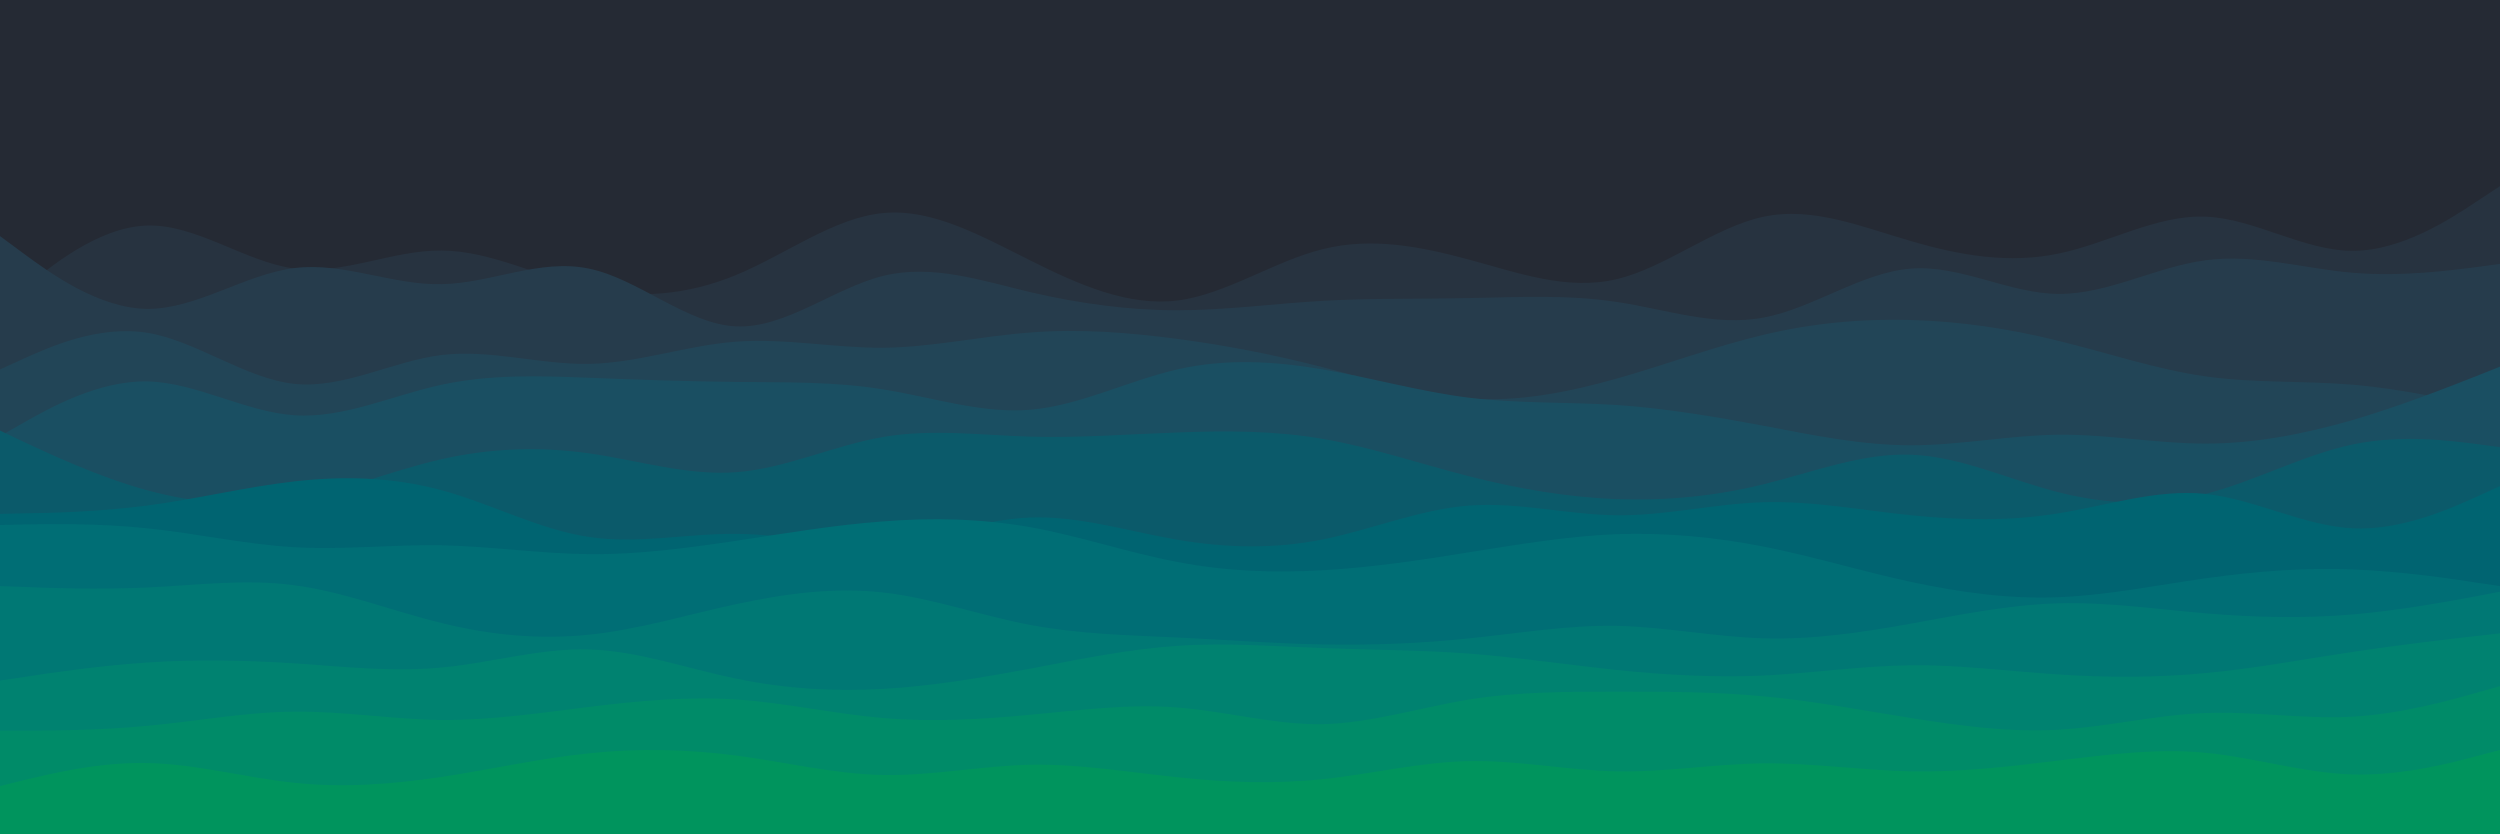
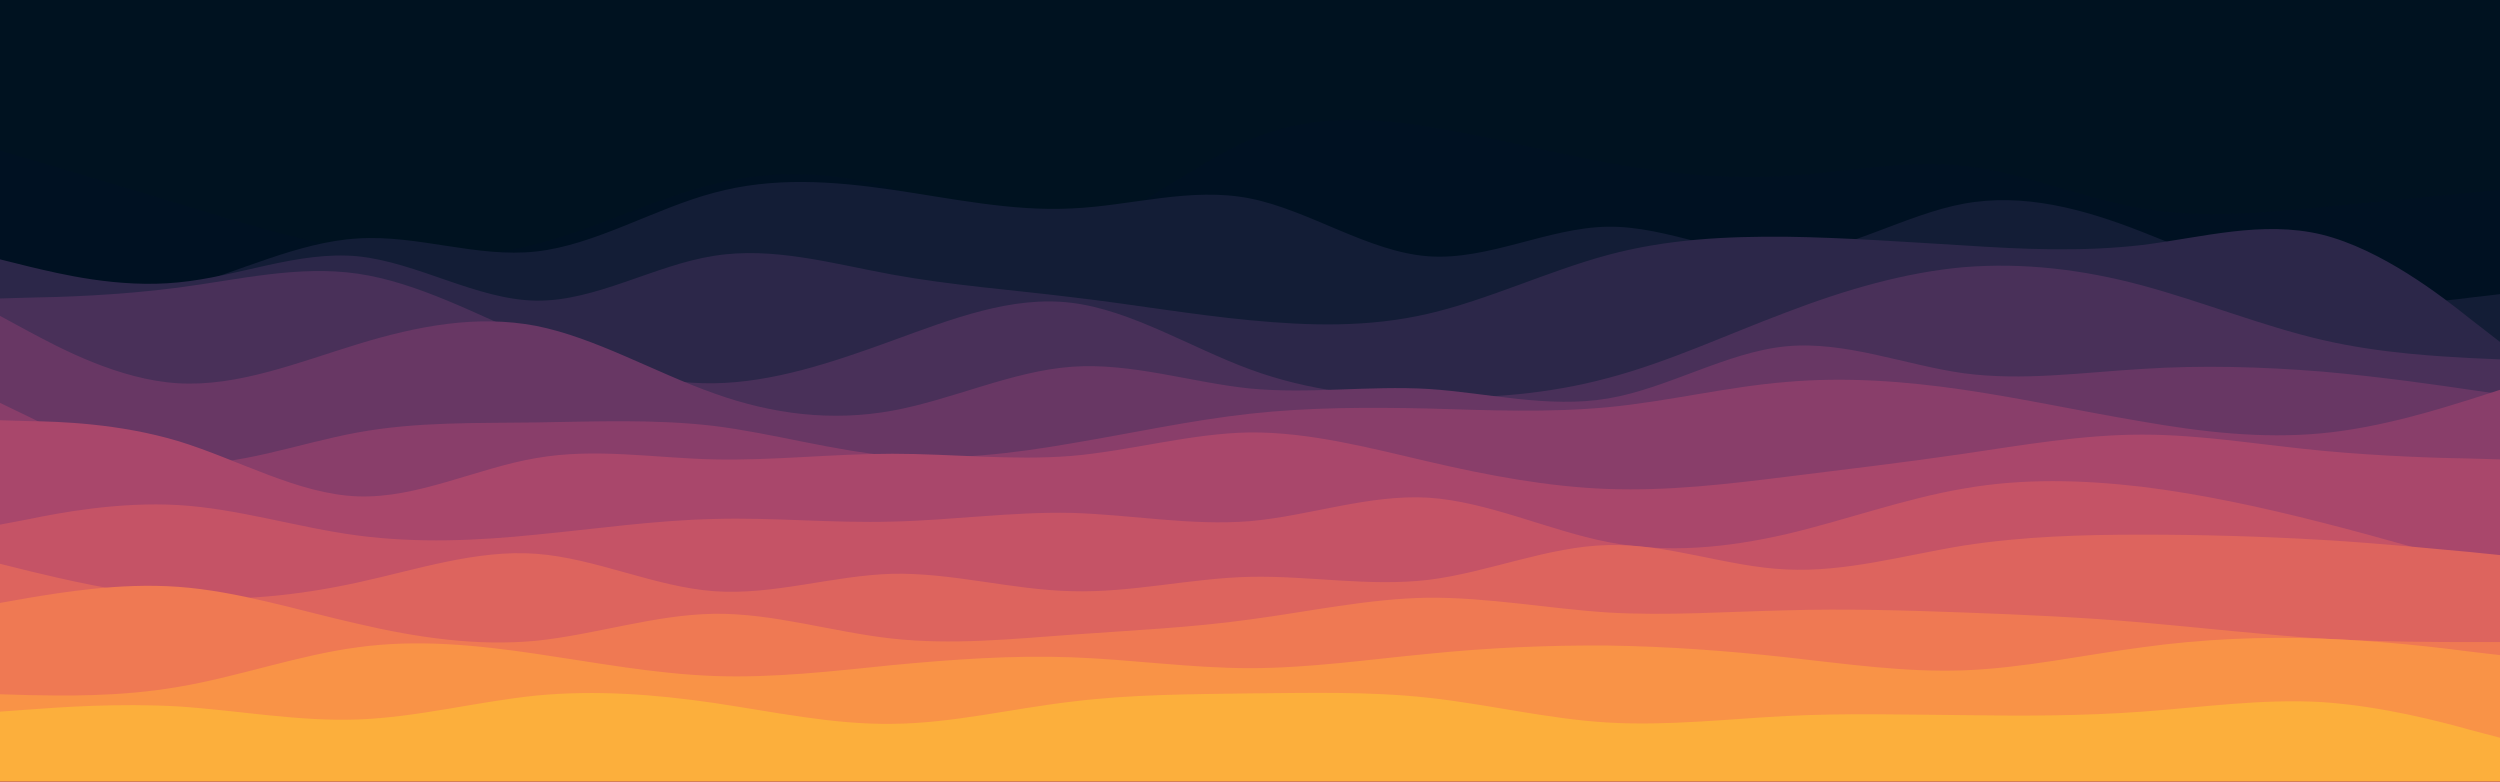
- <svg xmlns="http://www.w3.org/2000/svg" id="visual" viewBox="0 0 900 300" width="900" height="300" version="1.1">
-   <rect x="0" y="0" width="900" height="300" fill="#252A34" />
-   <path d="M0 96L8.8 96.8C17.7 97.7 35.3 99.3 53 98.7C70.7 98 88.3 95 106 94.3C123.7 93.7 141.3 95.3 159 88.2C176.7 81 194.3 65 212 58.5C229.7 52 247.3 55 265 55.8C282.7 56.7 300.3 55.3 318 56.2C335.7 57 353.3 60 371 61.8C388.7 63.7 406.3 64.3 423.8 61.2C441.3 58 458.7 51 476.2 56C493.7 61 511.3 78 529 86.8C546.7 95.7 564.3 96.3 582 88.5C599.7 80.7 617.3 64.3 635 55.5C652.7 46.7 670.3 45.3 688 48.8C705.7 52.3 723.3 60.7 741 65.5C758.7 70.3 776.3 71.7 794 75.3C811.7 79 829.3 85 847 88.3C864.7 91.7 882.3 92.3 891.2 92.7L900 93L900 301L891.2 301C882.3 301 864.7 301 847 301C829.3 301 811.7 301 794 301C776.3 301 758.7 301 741 301C723.3 301 705.7 301 688 301C670.3 301 652.7 301 635 301C617.3 301 599.7 301 582 301C564.3 301 546.7 301 529 301C511.3 301 493.7 301 476.2 301C458.7 301 441.3 301 423.8 301C406.3 301 388.7 301 371 301C353.3 301 335.7 301 318 301C300.3 301 282.7 301 265 301C247.3 301 229.7 301 212 301C194.3 301 176.7 301 159 301C141.3 301 123.7 301 106 301C88.3 301 70.7 301 53 301C35.3 301 17.7 301 8.8 301L0 301Z" fill="#252a34" />
-   <path d="M0 111L8.8 103.7C17.7 96.3 35.3 81.7 53 81.2C70.7 80.7 88.3 94.3 106 96.7C123.7 99 141.3 90 159 90.2C176.7 90.3 194.3 99.7 212 103.7C229.7 107.7 247.3 106.3 265 99C282.7 91.7 300.3 78.3 318 76.7C335.7 75 353.3 85 371 93.8C388.7 102.7 406.3 110.3 423.8 108.2C441.3 106 458.7 94 476.2 89.7C493.7 85.3 511.3 88.7 529 93.5C546.7 98.3 564.3 104.7 582 100.5C599.7 96.3 617.3 81.7 635 78C652.7 74.3 670.3 81.7 688 86.8C705.7 92 723.3 95 741 91.3C758.7 87.7 776.3 77.3 794 78C811.7 78.7 829.3 90.3 847 90.3C864.7 90.3 882.3 78.7 891.2 72.8L900 67L900 301L891.2 301C882.3 301 864.7 301 847 301C829.3 301 811.7 301 794 301C776.3 301 758.7 301 741 301C723.3 301 705.7 301 688 301C670.3 301 652.7 301 635 301C617.3 301 599.7 301 582 301C564.3 301 546.7 301 529 301C511.3 301 493.7 301 476.2 301C458.7 301 441.3 301 423.8 301C406.3 301 388.7 301 371 301C353.3 301 335.7 301 318 301C300.3 301 282.7 301 265 301C247.3 301 229.7 301 212 301C194.3 301 176.7 301 159 301C141.3 301 123.7 301 106 301C88.3 301 70.7 301 53 301C35.3 301 17.7 301 8.8 301L0 301Z" fill="#273340" />
-   <path d="M0 85L8.8 91.5C17.7 98 35.3 111 53 111.2C70.7 111.3 88.3 98.7 106 96.5C123.7 94.3 141.3 102.7 159 102.3C176.7 102 194.3 93 212 96.7C229.7 100.3 247.3 116.7 265 117.5C282.7 118.3 300.3 103.7 318 99.3C335.7 95 353.3 101 371 105.2C388.7 109.3 406.3 111.7 423.8 111.7C441.3 111.7 458.7 109.3 476.2 108.3C493.7 107.3 511.3 107.7 529 107.3C546.7 107 564.3 106 582 108.7C599.7 111.3 617.3 117.7 635 114.3C652.7 111 670.3 98 688 96.7C705.7 95.3 723.3 105.7 741 105.8C758.7 106 776.3 96 794 93.7C811.7 91.3 829.3 96.7 847 98.2C864.7 99.7 882.3 97.3 891.2 96.2L900 95L900 301L891.2 301C882.3 301 864.7 301 847 301C829.3 301 811.7 301 794 301C776.3 301 758.7 301 741 301C723.3 301 705.7 301 688 301C670.3 301 652.7 301 635 301C617.3 301 599.7 301 582 301C564.3 301 546.7 301 529 301C511.3 301 493.7 301 476.2 301C458.7 301 441.3 301 423.8 301C406.3 301 388.7 301 371 301C353.3 301 335.7 301 318 301C300.3 301 282.7 301 265 301C247.3 301 229.7 301 212 301C194.3 301 176.7 301 159 301C141.3 301 123.7 301 106 301C88.3 301 70.7 301 53 301C35.3 301 17.7 301 8.8 301L0 301Z" fill="#263c4c" />
-   <path d="M0 133L8.8 129C17.7 125 35.3 117 53 119.8C70.7 122.7 88.3 136.3 106 138.2C123.7 140 141.3 130 159 127.8C176.7 125.7 194.3 131.3 212 131C229.7 130.7 247.3 124.3 265 123C282.7 121.7 300.3 125.3 318 125.2C335.7 125 353.3 121 371 119.7C388.7 118.3 406.3 119.7 423.8 122C441.3 124.3 458.7 127.7 476.2 132.2C493.7 136.7 511.3 142.3 529 143.5C546.7 144.7 564.3 141.3 582 136.3C599.7 131.3 617.3 124.7 635 120.5C652.7 116.3 670.3 114.7 688 115.2C705.7 115.7 723.3 118.3 741 122.7C758.7 127 776.3 133 794 135.5C811.7 138 829.3 137 847 138.5C864.7 140 882.3 144 891.2 146L900 148L900 301L891.2 301C882.3 301 864.7 301 847 301C829.3 301 811.7 301 794 301C776.3 301 758.7 301 741 301C723.3 301 705.7 301 688 301C670.3 301 652.7 301 635 301C617.3 301 599.7 301 582 301C564.3 301 546.7 301 529 301C511.3 301 493.7 301 476.2 301C458.7 301 441.3 301 423.8 301C406.3 301 388.7 301 371 301C353.3 301 335.7 301 318 301C300.3 301 282.7 301 265 301C247.3 301 229.7 301 212 301C194.3 301 176.7 301 159 301C141.3 301 123.7 301 106 301C88.3 301 70.7 301 53 301C35.3 301 17.7 301 8.8 301L0 301Z" fill="#224557" />
-   <path d="M0 157L8.8 152C17.7 147 35.3 137 53 137.3C70.7 137.7 88.3 148.3 106 149.5C123.7 150.7 141.3 142.3 159 138.5C176.7 134.7 194.3 135.3 212 136C229.7 136.7 247.3 137.3 265 137.5C282.7 137.7 300.3 137.3 318 140.2C335.7 143 353.3 149 371 147.5C388.7 146 406.3 137 423.8 133C441.3 129 458.7 130 476.2 133C493.7 136 511.3 141 529 143.2C546.7 145.3 564.3 144.7 582 145.8C599.7 147 617.3 150 635 153.3C652.7 156.7 670.3 160.3 688 160.3C705.7 160.3 723.3 156.7 741 156.5C758.7 156.3 776.3 159.7 794 159.7C811.7 159.7 829.3 156.3 847 151.2C864.7 146 882.3 139 891.2 135.5L900 132L900 301L891.2 301C882.3 301 864.7 301 847 301C829.3 301 811.7 301 794 301C776.3 301 758.7 301 741 301C723.3 301 705.7 301 688 301C670.3 301 652.7 301 635 301C617.3 301 599.7 301 582 301C564.3 301 546.7 301 529 301C511.3 301 493.7 301 476.2 301C458.7 301 441.3 301 423.8 301C406.3 301 388.7 301 371 301C353.3 301 335.7 301 318 301C300.3 301 282.7 301 265 301C247.3 301 229.7 301 212 301C194.3 301 176.7 301 159 301C141.3 301 123.7 301 106 301C88.3 301 70.7 301 53 301C35.3 301 17.7 301 8.8 301L0 301Z" fill="#1a4f62" />
-   <path d="M0 155L8.8 159.2C17.7 163.3 35.3 171.7 53 176.5C70.7 181.3 88.3 182.7 106 179.7C123.7 176.7 141.3 169.3 159 165.3C176.7 161.3 194.3 160.7 212 163.2C229.7 165.7 247.3 171.3 265 170C282.7 168.7 300.3 160.3 318 157.3C335.7 154.3 353.3 156.7 371 157.2C388.7 157.7 406.3 156.3 423.8 155.7C441.3 155 458.7 155 476.2 158C493.7 161 511.3 167 529 171.5C546.7 176 564.3 179 582 179.7C599.7 180.3 617.3 178.7 635 174.3C652.7 170 670.3 163 688 163.7C705.7 164.3 723.3 172.7 741 177.2C758.7 181.7 776.3 182.3 794 177.8C811.7 173.3 829.3 163.7 847 160C864.7 156.3 882.3 158.7 891.2 159.8L900 161L900 301L891.2 301C882.3 301 864.7 301 847 301C829.3 301 811.7 301 794 301C776.3 301 758.7 301 741 301C723.3 301 705.7 301 688 301C670.3 301 652.7 301 635 301C617.3 301 599.7 301 582 301C564.3 301 546.7 301 529 301C511.3 301 493.7 301 476.2 301C458.7 301 441.3 301 423.8 301C406.3 301 388.7 301 371 301C353.3 301 335.7 301 318 301C300.3 301 282.7 301 265 301C247.3 301 229.7 301 212 301C194.3 301 176.7 301 159 301C141.3 301 123.7 301 106 301C88.3 301 70.7 301 53 301C35.3 301 17.7 301 8.8 301L0 301Z" fill="#0b5a6a" />
-   <path d="M0 185L8.8 184.8C17.7 184.7 35.3 184.3 53 182C70.7 179.7 88.3 175.3 106 173.3C123.7 171.3 141.3 171.7 159 176.5C176.7 181.3 194.3 190.7 212 193.3C229.7 196 247.3 192 265 192.2C282.7 192.3 300.3 196.7 318 195.3C335.7 194 353.3 187 371 186.3C388.7 185.7 406.3 191.3 423.8 194.3C441.3 197.3 458.7 197.7 476.2 194.2C493.7 190.7 511.3 183.3 529 182C546.7 180.7 564.3 185.3 582 185.5C599.7 185.7 617.3 181.3 635 180.8C652.7 180.3 670.3 183.7 688 185.5C705.7 187.3 723.3 187.7 741 184.8C758.7 182 776.3 176 794 177.8C811.7 179.7 829.3 189.3 847 190.2C864.7 191 882.3 183 891.2 179L900 175L900 301L891.2 301C882.3 301 864.7 301 847 301C829.3 301 811.7 301 794 301C776.3 301 758.7 301 741 301C723.3 301 705.7 301 688 301C670.3 301 652.7 301 635 301C617.3 301 599.7 301 582 301C564.3 301 546.7 301 529 301C511.3 301 493.7 301 476.2 301C458.7 301 441.3 301 423.8 301C406.3 301 388.7 301 371 301C353.3 301 335.7 301 318 301C300.3 301 282.7 301 265 301C247.3 301 229.7 301 212 301C194.3 301 176.7 301 159 301C141.3 301 123.7 301 106 301C88.3 301 70.7 301 53 301C35.3 301 17.7 301 8.8 301L0 301Z" fill="#006471" />
-   <path d="M0 189L8.8 188.8C17.7 188.7 35.3 188.3 53 190.2C70.7 192 88.3 196 106 197C123.7 198 141.3 196 159 196.3C176.7 196.7 194.3 199.3 212 199.5C229.7 199.7 247.3 197.3 265 194.7C282.7 192 300.3 189 318 187.7C335.7 186.3 353.3 186.7 371 189.8C388.7 193 406.3 199 423.8 202.3C441.3 205.7 458.7 206.3 476.2 205.3C493.7 204.3 511.3 201.7 529 198.8C546.7 196 564.3 193 582 192.3C599.7 191.7 617.3 193.3 635 196.8C652.7 200.3 670.3 205.7 688 209.5C705.7 213.3 723.3 215.7 741 215C758.7 214.3 776.3 210.7 794 208.2C811.7 205.7 829.3 204.3 847 205C864.7 205.7 882.3 208.3 891.2 209.7L900 211L900 301L891.2 301C882.3 301 864.7 301 847 301C829.3 301 811.7 301 794 301C776.3 301 758.7 301 741 301C723.3 301 705.7 301 688 301C670.3 301 652.7 301 635 301C617.3 301 599.7 301 582 301C564.3 301 546.7 301 529 301C511.3 301 493.7 301 476.2 301C458.7 301 441.3 301 423.8 301C406.3 301 388.7 301 371 301C353.3 301 335.7 301 318 301C300.3 301 282.7 301 265 301C247.3 301 229.7 301 212 301C194.3 301 176.7 301 159 301C141.3 301 123.7 301 106 301C88.3 301 70.7 301 53 301C35.3 301 17.7 301 8.8 301L0 301Z" fill="#006e75" />
-   <path d="M0 211L8.8 211.3C17.7 211.7 35.3 212.3 53 211.5C70.7 210.7 88.3 208.3 106 210.7C123.7 213 141.3 220 159 224.3C176.7 228.7 194.3 230.3 212 228.5C229.7 226.7 247.3 221.3 265 217.5C282.7 213.7 300.3 211.3 318 213.3C335.7 215.3 353.3 221.7 371 225C388.7 228.3 406.3 228.7 423.8 229.5C441.3 230.3 458.7 231.7 476.2 232C493.7 232.3 511.3 231.7 529 229.8C546.7 228 564.3 225 582 225.3C599.7 225.7 617.3 229.3 635 229.8C652.7 230.3 670.3 227.7 688 224.5C705.7 221.3 723.3 217.7 741 217.2C758.7 216.7 776.3 219.3 794 220.8C811.7 222.3 829.3 222.7 847 221.2C864.7 219.7 882.3 216.3 891.2 214.7L900 213L900 301L891.2 301C882.3 301 864.7 301 847 301C829.3 301 811.7 301 794 301C776.3 301 758.7 301 741 301C723.3 301 705.7 301 688 301C670.3 301 652.7 301 635 301C617.3 301 599.7 301 582 301C564.3 301 546.7 301 529 301C511.3 301 493.7 301 476.2 301C458.7 301 441.3 301 423.8 301C406.3 301 388.7 301 371 301C353.3 301 335.7 301 318 301C300.3 301 282.7 301 265 301C247.3 301 229.7 301 212 301C194.3 301 176.7 301 159 301C141.3 301 123.7 301 106 301C88.3 301 70.7 301 53 301C35.3 301 17.7 301 8.8 301L0 301Z" fill="#007874" />
-   <path d="M0 245L8.8 243.7C17.7 242.3 35.3 239.7 53 238.5C70.7 237.3 88.3 237.7 106 238.8C123.7 240 141.3 242 159 240.3C176.7 238.7 194.3 233.3 212 233.8C229.7 234.3 247.3 240.7 265 244.3C282.7 248 300.3 249 318 248C335.7 247 353.3 244 371 240.7C388.7 237.3 406.3 233.7 423.8 232.5C441.3 231.3 458.7 232.7 476.2 233.3C493.7 234 511.3 234 529 235.3C546.7 236.7 564.3 239.3 582 241.2C599.7 243 617.3 244 635 243.2C652.7 242.3 670.3 239.7 688 239.5C705.7 239.3 723.3 241.7 741 242.8C758.7 244 776.3 244 794 242.3C811.7 240.7 829.3 237.3 847 234.7C864.7 232 882.3 230 891.2 229L900 228L900 301L891.2 301C882.3 301 864.7 301 847 301C829.3 301 811.7 301 794 301C776.3 301 758.7 301 741 301C723.3 301 705.7 301 688 301C670.3 301 652.7 301 635 301C617.3 301 599.7 301 582 301C564.3 301 546.7 301 529 301C511.3 301 493.7 301 476.2 301C458.7 301 441.3 301 423.8 301C406.3 301 388.7 301 371 301C353.3 301 335.7 301 318 301C300.3 301 282.7 301 265 301C247.3 301 229.7 301 212 301C194.3 301 176.7 301 159 301C141.3 301 123.7 301 106 301C88.3 301 70.7 301 53 301C35.3 301 17.7 301 8.8 301L0 301Z" fill="#008270" />
-   <path d="M0 263L8.8 263C17.7 263 35.3 263 53 261.3C70.7 259.7 88.3 256.3 106 256.2C123.7 256 141.3 259 159 259.2C176.7 259.3 194.3 256.7 212 254.5C229.7 252.3 247.3 250.7 265 251.8C282.7 253 300.3 257 318 258.5C335.7 260 353.3 259 371 257.3C388.7 255.7 406.3 253.3 423.8 254.7C441.3 256 458.7 261 476.2 260.7C493.7 260.3 511.3 254.7 529 251.8C546.7 249 564.3 249 582 249C599.7 249 617.3 249 635 250.7C652.7 252.3 670.3 255.7 688 258.5C705.7 261.3 723.3 263.7 741 262.7C758.7 261.7 776.3 257.3 794 256.7C811.7 256 829.3 259 847 258C864.7 257 882.3 252 891.2 249.5L900 247L900 301L891.2 301C882.3 301 864.7 301 847 301C829.3 301 811.7 301 794 301C776.3 301 758.7 301 741 301C723.3 301 705.7 301 688 301C670.3 301 652.7 301 635 301C617.3 301 599.7 301 582 301C564.3 301 546.7 301 529 301C511.3 301 493.7 301 476.2 301C458.7 301 441.3 301 423.8 301C406.3 301 388.7 301 371 301C353.3 301 335.7 301 318 301C300.3 301 282.7 301 265 301C247.3 301 229.7 301 212 301C194.3 301 176.7 301 159 301C141.3 301 123.7 301 106 301C88.3 301 70.7 301 53 301C35.3 301 17.7 301 8.8 301L0 301Z" fill="#008b68" />
-   <path d="M0 283L8.8 280.8C17.7 278.7 35.3 274.3 53 274.7C70.7 275 88.3 280 106 281.8C123.7 283.7 141.3 282.3 159 279.7C176.7 277 194.3 273 212 271.2C229.7 269.3 247.3 269.7 265 272C282.7 274.3 300.3 278.7 318 279C335.7 279.3 353.3 275.7 371 275.3C388.7 275 406.3 278 423.8 279.8C441.3 281.7 458.7 282.3 476.2 280.5C493.7 278.7 511.3 274.3 529 274C546.7 273.7 564.3 277.3 582 277.7C599.7 278 617.3 275 635 274.8C652.7 274.7 670.3 277.3 688 277.7C705.7 278 723.3 276 741 273.8C758.7 271.7 776.3 269.3 794 271C811.7 272.7 829.3 278.3 847 278.8C864.7 279.3 882.3 274.7 891.2 272.3L900 270L900 301L891.2 301C882.3 301 864.7 301 847 301C829.3 301 811.7 301 794 301C776.3 301 758.7 301 741 301C723.3 301 705.7 301 688 301C670.3 301 652.7 301 635 301C617.3 301 599.7 301 582 301C564.3 301 546.7 301 529 301C511.3 301 493.7 301 476.2 301C458.7 301 441.3 301 423.8 301C406.3 301 388.7 301 371 301C353.3 301 335.7 301 318 301C300.3 301 282.7 301 265 301C247.3 301 229.7 301 212 301C194.3 301 176.7 301 159 301C141.3 301 123.7 301 106 301C88.3 301 70.7 301 53 301C35.3 301 17.7 301 8.8 301L0 301Z" fill="#00945d" />
+ <svg xmlns="http://www.w3.org/2000/svg" id="visual" viewBox="0 0 1280 400" width="1280" height="400" version="1.1" xml:space="preserve">
+   <defs id="defs1433">
+     <rect x="-305.041" y="178" width="585.742" height="188.881" id="rect90179" />
+     <clipPath clipPathUnits="userSpaceOnUse" id="clipPath78421">
+       <rect style="opacity:1;fill:none;fill-opacity:1;stroke:#000000;stroke-width:0.908;stroke-dasharray:none;stroke-dashoffset:0;stroke-opacity:1" id="rect78423" width="63.282" height="32.67" x="83.328" y="90.042" />
+     </clipPath>
+     <clipPath clipPathUnits="userSpaceOnUse" id="clipPath2827">
+       <rect style="opacity:1;fill:none;fill-opacity:1;stroke:#505050;stroke-width:0.967;stroke-dasharray:none;stroke-opacity:1" id="rect2829" width="38.765" height="34.169" x="96.461" y="88.725" />
+     </clipPath>
+     <clipPath clipPathUnits="userSpaceOnUse" id="clipPath3828">
+       <rect style="opacity:1;fill:#e0e0e0;fill-opacity:1;stroke:#000000;stroke-width:2;stroke-dasharray:none;stroke-opacity:1" id="rect3830" width="2533.2" height="1538.31" x="-3025.042" y="-582.404" />
+     </clipPath>
+     <clipPath clipPathUnits="userSpaceOnUse" id="clipPath78421-3">
+       <rect style="opacity:1;fill:none;fill-opacity:1;stroke:#000000;stroke-width:0.908;stroke-dasharray:none;stroke-dashoffset:0;stroke-opacity:1" id="rect78423-6" width="63.282" height="32.67" x="83.328" y="90.042" />
+     </clipPath>
+     <clipPath clipPathUnits="userSpaceOnUse" id="clipPath2827-0">
+       <rect style="opacity:1;fill:none;fill-opacity:1;stroke:#505050;stroke-width:0.967;stroke-dasharray:none;stroke-opacity:1" id="rect2829-6" width="38.765" height="34.169" x="96.461" y="88.725" />
+     </clipPath>
+     <rect x="-305.041" y="178" width="585.742" height="188.881" id="rect90179-2" />
+     <clipPath clipPathUnits="userSpaceOnUse" id="clipPath78421-6">
+       <rect style="opacity:1;fill:none;fill-opacity:1;stroke:#000000;stroke-width:0.908;stroke-dasharray:none;stroke-dashoffset:0;stroke-opacity:1" id="rect78423-1" width="63.282" height="32.67" x="83.328" y="90.042" />
+     </clipPath>
+     <clipPath clipPathUnits="userSpaceOnUse" id="clipPath2827-8">
+       <rect style="opacity:1;fill:none;fill-opacity:1;stroke:#505050;stroke-width:0.967;stroke-dasharray:none;stroke-opacity:1" id="rect2829-7" width="38.765" height="34.169" x="96.461" y="88.725" />
+     </clipPath>
+     <clipPath clipPathUnits="userSpaceOnUse" id="clipPath3828-9">
+       <rect style="opacity:1;fill:#e0e0e0;fill-opacity:1;stroke:#000000;stroke-width:2;stroke-dasharray:none;stroke-opacity:1" id="rect3830-2" width="2533.2" height="1538.31" x="-3025.042" y="-582.404" />
+     </clipPath>
+   </defs>
+   <rect x="0" y="0" width="1280" height="398.671" fill="#001220" id="rect1404" style="stroke-width:1.375" />
+   <path d="m 0,77.11 15.218,4.454 c 15.076,4.454 45.511,13.361 76.089,22.714 30.578,9.13 61.298,18.928 91.876,23.604 30.578,4.899 61.013,4.899 91.307,-2.895 30.293,-7.794 60.729,-23.382 91.022,-30.73 30.293,-7.571 60.729,-6.68 91.307,2.227 30.578,8.907 61.298,25.831 91.876,20.709 30.578,-5.122 61.013,-32.734 91.307,-45.65 30.293,-12.916 60.729,-11.58 91.307,-6.68 30.578,4.899 61.298,12.916 91.876,18.483 30.578,5.567 61.013,8.685 91.307,6.68 30.293,-1.781 60.729,-8.462 91.022,-5.122 30.293,3.34 60.729,16.701 91.307,21.823 30.578,5.344 61.298,2.227 91.876,-0.668 30.578,-2.895 61.013,-6.012 76.089,-7.349 L 1280,97.151 v 302.849 h -15.218 c -15.076,0 -45.511,0 -76.089,0 -30.578,0 -61.298,0 -91.876,0 -30.578,0 -61.013,0 -91.307,0 -30.293,0 -60.729,0 -91.022,0 -30.293,0 -60.729,0 -91.307,0 -30.578,0 -61.298,0 -91.876,0 -30.578,0 -61.013,0 -91.307,0 -30.293,0 -60.729,0 -91.307,0 -30.578,0 -61.298,0 -91.876,0 -30.578,0 -61.013,0 -91.307,0 -30.293,0 -60.729,0 -91.022,0 -30.293,0 -60.729,0 -91.307,0 -30.578,0 -61.298,0 -91.876,0 -30.578,0 -61.013,0 -76.089,0 H 0 Z" fill="#001122" id="path1406" style="stroke-width:1.78" />
+   <path d="m 0,159.503 15.218,-0.668 c 15.076,-0.891 45.511,-2.227 76.089,-10.911 30.578,-8.462 61.298,-24.05 91.876,-25.831 30.578,-2.004 61.013,10.021 91.307,6.68 30.293,-3.34 60.729,-22.046 91.022,-30.062 30.293,-8.239 60.729,-6.012 91.307,-1.559 30.578,4.454 61.298,11.134 91.876,9.575 30.578,-1.336 61.013,-11.134 91.307,-5.122 30.293,6.012 60.729,27.39 91.307,29.617 30.578,2.227 61.298,-14.697 91.876,-15.142 30.578,-0.445 61.013,16.033 91.307,14.474 30.293,-1.559 60.729,-20.709 91.022,-26.277 30.293,-5.567 60.729,2.45 91.307,14.474 30.578,11.802 61.298,27.39 91.876,33.402 30.578,5.79 61.013,2.227 76.089,0.223 L 1280,150.595 v 249.405 h -15.218 c -15.076,0 -45.511,0 -76.089,0 -30.578,0 -61.298,0 -91.876,0 -30.578,0 -61.013,0 -91.307,0 -30.293,0 -60.729,0 -91.022,0 -30.293,0 -60.729,0 -91.307,0 -30.578,0 -61.298,0 -91.876,0 -30.578,0 -61.013,0 -91.307,0 -30.293,0 -60.729,0 -91.307,0 -30.578,0 -61.298,0 -91.876,0 -30.578,0 -61.013,0 -91.307,0 -30.293,0 -60.729,0 -91.022,0 -30.293,0 -60.729,0 -91.307,0 -30.578,0 -61.298,0 -91.876,0 -30.578,0 -61.013,0 -76.089,0 H 0 Z" fill="#131d36" id="path1408" style="stroke-width:1.78" />
+   <path d="m 0,132.781 15.218,3.786 c 15.076,3.563 45.511,11.134 76.089,8.017 30.578,-2.895 61.298,-16.256 91.876,-13.361 30.578,3.118 61.013,22.268 91.307,22.714 30.293,0.445 60.729,-18.26 91.022,-22.936 30.293,-4.899 60.729,4.008 91.307,9.575 30.578,5.567 61.298,7.794 91.876,11.579 30.578,3.563 61.013,8.907 91.307,11.802 30.293,2.895 60.729,3.786 91.307,-3.34 30.578,-7.126 61.298,-21.823 91.876,-30.062 30.578,-8.239 61.013,-9.575 91.307,-9.353 30.293,0.445 60.729,2.672 91.022,4.454 30.293,2.004 60.729,3.34 91.307,-0.223 30.578,-3.786 61.298,-12.693 91.876,-5.344 30.578,7.571 61.013,31.176 76.089,43.2 L 1280,175.09 v 224.91 h -15.218 c -15.076,0 -45.511,0 -76.089,0 -30.578,0 -61.298,0 -91.876,0 -30.578,0 -61.013,0 -91.307,0 -30.293,0 -60.729,0 -91.022,0 -30.293,0 -60.729,0 -91.307,0 -30.578,0 -61.298,0 -91.876,0 -30.578,0 -61.013,0 -91.307,0 -30.293,0 -60.729,0 -91.307,0 -30.578,0 -61.298,0 -91.876,0 -30.578,0 -61.013,0 -91.307,0 -30.293,0 -60.729,0 -91.022,0 -30.293,0 -60.729,0 -91.307,0 -30.578,0 -61.298,0 -91.876,0 -30.578,0 -61.013,0 -76.089,0 H 0 Z" fill="#2c2749" id="path1410" style="stroke-width:1.78" />
+   <path d="m 0,152.822 15.218,-0.445 c 15.076,-0.223 45.511,-1.113 76.089,-5.122 30.578,-4.008 61.298,-11.579 91.876,-7.126 30.578,4.454 61.013,20.932 91.307,33.848 30.293,12.916 60.729,22.714 91.022,22.268 30.293,-0.445 60.729,-10.689 91.307,-21.823 30.578,-11.134 61.298,-23.159 91.876,-19.373 30.578,3.786 61.013,22.936 91.307,34.07 30.293,11.134 60.729,14.252 91.307,14.474 30.578,0.445 61.298,-1.781 91.876,-10.021 30.578,-8.017 61.013,-22.268 91.307,-33.625 30.293,-11.579 60.729,-20.487 91.022,-23.159 30.293,-2.45 60.729,1.113 91.307,9.353 30.578,8.239 61.298,20.709 91.876,27.835 30.578,7.126 61.013,8.462 76.089,9.353 L 1280,183.998 v 216.002 h -15.218 c -15.076,0 -45.511,0 -76.089,0 -30.578,0 -61.298,0 -91.876,0 -30.578,0 -61.013,0 -91.307,0 -30.293,0 -60.729,0 -91.022,0 -30.293,0 -60.729,0 -91.307,0 -30.578,0 -61.298,0 -91.876,0 -30.578,0 -61.013,0 -91.307,0 -30.293,0 -60.729,0 -91.307,0 -30.578,0 -61.298,0 -91.876,0 -30.578,0 -61.013,0 -91.307,0 -30.293,0 -60.729,0 -91.022,0 -30.293,0 -60.729,0 -91.307,0 -30.578,0 -61.298,0 -91.876,0 -30.578,0 -61.013,0 -76.089,0 H 0 Z" fill="#493059" id="path1412" style="stroke-width:1.78" />
+   <path d="m 0,161.729 15.218,8.239 c 15.076,8.017 45.511,24.495 76.089,26.277 30.578,1.781 61.298,-10.689 91.876,-20.041 30.578,-9.353 61.013,-15.142 91.307,-9.353 30.293,6.012 60.729,23.827 91.022,34.516 30.293,10.911 60.729,14.474 91.307,8.907 30.578,-5.567 61.298,-20.264 91.876,-22.491 30.578,-2.227 61.013,8.017 91.307,11.134 30.293,2.895 60.729,-1.559 91.307,0.223 30.578,2.004 61.298,10.021 91.876,4.899 30.578,-5.122 61.013,-23.827 91.307,-26.722 30.293,-2.895 60.729,9.575 91.022,13.806 30.293,4.008 60.729,-0.445 91.307,-2.227 30.578,-2.004 61.298,-1.113 91.876,1.336 30.578,2.672 61.013,7.126 76.089,9.353 L 1280,201.812 v 198.188 h -15.218 c -15.076,0 -45.511,0 -76.089,0 -30.578,0 -61.298,0 -91.876,0 -30.578,0 -61.013,0 -91.307,0 -30.293,0 -60.729,0 -91.022,0 -30.293,0 -60.729,0 -91.307,0 -30.578,0 -61.298,0 -91.876,0 -30.578,0 -61.013,0 -91.307,0 -30.293,0 -60.729,0 -91.307,0 -30.578,0 -61.298,0 -91.876,0 -30.578,0 -61.013,0 -91.307,0 -30.293,0 -60.729,0 -91.022,0 -30.293,0 -60.729,0 -91.307,0 -30.578,0 -61.298,0 -91.876,0 -30.578,0 -61.013,0 -76.089,0 H 0 Z" fill="#683764" id="path1414" style="stroke-width:1.78" />
+   <path d="m 0,206.266 15.218,7.349 c 15.076,7.571 45.511,22.268 76.089,23.827 30.578,1.559 61.298,-10.466 91.876,-16.033 30.578,-5.567 61.013,-4.676 91.307,-5.122 30.293,-0.445 60.729,-1.781 91.022,1.781 30.293,3.786 60.729,12.693 91.307,15.365 30.578,2.45 61.298,-1.113 91.876,-6.458 30.578,-5.122 61.013,-11.802 91.307,-15.142 30.293,-3.34 60.729,-3.34 91.307,-2.672 30.578,0.891 61.298,2.227 91.876,-0.668 30.578,-2.895 61.013,-10.466 91.307,-12.916 30.293,-2.672 60.729,-0.445 91.022,4.008 30.293,4.454 60.729,11.134 91.307,16.256 30.578,5.344 61.298,8.907 91.876,6.012 30.578,-2.895 61.013,-12.693 76.089,-17.369 L 1280,199.585 v 200.415 h -15.218 c -15.076,0 -45.511,0 -76.089,0 -30.578,0 -61.298,0 -91.876,0 -30.578,0 -61.013,0 -91.307,0 -30.293,0 -60.729,0 -91.022,0 -30.293,0 -60.729,0 -91.307,0 -30.578,0 -61.298,0 -91.876,0 -30.578,0 -61.013,0 -91.307,0 -30.293,0 -60.729,0 -91.307,0 -30.578,0 -61.298,0 -91.876,0 -30.578,0 -61.013,0 -91.307,0 -30.293,0 -60.729,0 -91.022,0 -30.293,0 -60.729,0 -91.307,0 -30.578,0 -61.298,0 -91.876,0 -30.578,0 -61.013,0 -76.089,0 H 0 Z" fill="#893e6a" id="path1416" style="stroke-width:1.78" />
+   <path d="m 0,215.173 15.218,0.445 c 15.076,0.223 45.511,1.113 76.089,10.243 30.578,9.353 61.298,27.167 91.876,28.281 30.578,1.113 61.013,-14.474 91.307,-19.596 30.293,-5.344 60.729,0 91.022,0.668 30.293,0.668 60.729,-2.895 91.307,-2.895 30.578,0 61.298,3.563 91.876,1.113 30.578,-2.672 61.013,-11.58 91.307,-12.025 30.293,-0.223 60.729,7.794 91.307,14.92 30.578,7.126 61.298,12.916 91.876,14.029 30.578,1.113 61.013,-2.45 91.307,-6.235 30.293,-3.786 60.729,-7.349 91.022,-11.802 30.293,-4.454 60.729,-9.798 91.307,-9.798 30.578,0 61.298,5.344 91.876,8.239 30.578,2.895 61.013,3.786 76.089,4.008 L 1280,235.215 v 164.785 h -15.218 c -15.076,0 -45.511,0 -76.089,0 -30.578,0 -61.298,0 -91.876,0 -30.578,0 -61.013,0 -91.307,0 -30.293,0 -60.729,0 -91.022,0 -30.293,0 -60.729,0 -91.307,0 -30.578,0 -61.298,0 -91.876,0 -30.578,0 -61.013,0 -91.307,0 -30.293,0 -60.729,0 -91.307,0 -30.578,0 -61.298,0 -91.876,0 -30.578,0 -61.013,0 -91.307,0 -30.293,0 -60.729,0 -91.022,0 -30.293,0 -60.729,0 -91.307,0 -30.578,0 -61.298,0 -91.876,0 -30.578,0 -61.013,0 -76.089,0 H 0 Z" fill="#a9476b" id="path1418" style="stroke-width:1.78" />
+   <path d="m 0,268.617 15.218,-2.895 c 15.076,-3.118 45.511,-8.907 76.089,-7.126 30.578,1.781 61.298,11.579 91.876,15.588 30.578,4.008 61.013,2.672 91.307,-0.445 30.293,-2.895 60.729,-7.349 91.022,-8.017 30.293,-0.891 60.729,2.227 91.307,1.336 30.578,-0.668 61.298,-5.122 91.876,-4.454 30.578,0.891 61.013,6.68 91.307,4.231 30.293,-2.672 60.729,-13.806 91.307,-12.025 30.578,2.004 61.298,16.701 91.876,22.714 30.578,6.012 61.013,2.895 91.307,-4.008 30.293,-7.126 60.729,-18.26 91.022,-23.382 30.293,-5.344 60.729,-4.454 91.307,-0.891 30.578,3.786 61.298,10.466 91.876,18.26 30.578,7.794 61.013,16.701 76.089,21.155 L 1280,293.112 v 106.888 h -15.218 c -15.076,0 -45.511,0 -76.089,0 -30.578,0 -61.298,0 -91.876,0 -30.578,0 -61.013,0 -91.307,0 -30.293,0 -60.729,0 -91.022,0 -30.293,0 -60.729,0 -91.307,0 -30.578,0 -61.298,0 -91.876,0 -30.578,0 -61.013,0 -91.307,0 -30.293,0 -60.729,0 -91.307,0 -30.578,0 -61.298,0 -91.876,0 -30.578,0 -61.013,0 -91.307,0 -30.293,0 -60.729,0 -91.022,0 -30.293,0 -60.729,0 -91.307,0 -30.578,0 -61.298,0 -91.876,0 -30.578,0 -61.013,0 -76.089,0 H 0 Z" fill="#c55366" id="path1420" style="stroke-width:1.78" />
+   <path d="m 0,288.659 15.218,3.786 c 15.076,3.563 45.511,11.134 76.089,13.361 30.578,2.227 61.298,-0.891 91.876,-7.571 30.578,-6.68 61.013,-16.924 91.307,-14.697 30.293,2.227 60.729,16.924 91.022,19.151 30.293,2.227 60.729,-8.017 91.307,-8.907 30.578,-0.668 61.298,8.239 91.876,8.907 30.578,0.891 61.013,-6.681 91.307,-7.349 30.293,-0.668 60.729,5.122 91.307,1.559 30.578,-3.786 61.298,-17.147 91.876,-17.815 30.578,-0.891 61.013,11.134 91.307,12.47 30.293,1.559 60.729,-7.349 91.022,-12.248 30.293,-4.676 60.729,-5.567 91.307,-5.567 30.578,0 61.298,0.891 91.876,2.672 30.578,1.781 61.013,4.899 76.089,6.235 L 1280,284.205 v 115.795 h -15.218 c -15.076,0 -45.511,0 -76.089,0 -30.578,0 -61.298,0 -91.876,0 -30.578,0 -61.013,0 -91.307,0 -30.293,0 -60.729,0 -91.022,0 -30.293,0 -60.729,0 -91.307,0 -30.578,0 -61.298,0 -91.876,0 -30.578,0 -61.013,0 -91.307,0 -30.293,0 -60.729,0 -91.307,0 -30.578,0 -61.298,0 -91.876,0 -30.578,0 -61.013,0 -91.307,0 -30.293,0 -60.729,0 -91.022,0 -30.293,0 -60.729,0 -91.307,0 -30.578,0 -61.298,0 -91.876,0 -30.578,0 -61.013,0 -76.089,0 H 0 Z" fill="#dd645e" id="path1422" style="stroke-width:1.78" />
+   <path d="m 0,308.7 15.218,-2.672 c 15.076,-2.45 45.511,-7.794 76.089,-5.567 30.578,2.227 61.298,12.025 91.876,18.928 30.578,7.126 61.013,11.58 91.307,8.685 30.293,-3.118 60.729,-13.361 91.022,-13.806 30.293,-0.445 60.729,9.353 91.307,12.693 30.578,3.34 61.298,0.223 91.876,-2.004 30.578,-2.227 61.013,-3.563 91.307,-7.794 30.293,-4.008 60.729,-10.689 91.307,-11.134 30.578,-0.223 61.298,5.567 91.876,7.571 30.578,1.781 61.013,-0.445 91.307,-1.113 30.293,-0.891 60.729,0 91.022,1.113 30.293,1.113 60.729,2.45 91.307,5.122 30.578,2.672 61.298,6.235 91.876,8.239 30.578,1.781 61.013,1.781 76.089,1.781 H 1280 v 71.259 h -15.218 c -15.076,0 -45.511,0 -76.089,0 -30.578,0 -61.298,0 -91.876,0 -30.578,0 -61.013,0 -91.307,0 -30.293,0 -60.729,0 -91.022,0 -30.293,0 -60.729,0 -91.307,0 -30.578,0 -61.298,0 -91.876,0 -30.578,0 -61.013,0 -91.307,0 -30.293,0 -60.729,0 -91.307,0 -30.578,0 -61.298,0 -91.876,0 -30.578,0 -61.013,0 -91.307,0 -30.293,0 -60.729,0 -91.022,0 -30.293,0 -60.729,0 -91.307,0 -30.578,0 -61.298,0 -91.876,0 -30.578,0 -61.013,0 -76.089,0 H 0 Z" fill="#ef7953" id="path1424" style="stroke-width:1.78" />
+   <path d="m 0,355.463 15.218,0.445 c 15.076,0.223 45.511,1.113 76.089,-4.231 30.578,-5.122 61.298,-16.256 91.876,-20.264 30.578,-4.231 61.013,-1.113 91.307,3.34 30.293,4.454 60.729,10.243 91.022,11.357 30.293,1.113 60.729,-2.45 91.307,-5.567 30.578,-2.895 61.298,-5.122 91.876,-4.008 30.578,1.113 61.013,5.567 91.307,5.567 30.293,0 60.729,-4.454 91.307,-7.349 30.578,-3.118 61.298,-4.454 91.876,-4.231 30.578,0.445 61.013,2.672 91.307,6.012 30.293,3.34 60.729,7.794 91.022,6.68 30.293,-1.113 60.729,-7.794 91.307,-11.802 30.578,-4.231 61.298,-5.567 91.876,-4.454 30.578,1.113 61.013,4.676 76.089,6.681 L 1280,335.422 v 64.578 h -15.218 c -15.076,0 -45.511,0 -76.089,0 -30.578,0 -61.298,0 -91.876,0 -30.578,0 -61.013,0 -91.307,0 -30.293,0 -60.729,0 -91.022,0 -30.293,0 -60.729,0 -91.307,0 -30.578,0 -61.298,0 -91.876,0 -30.578,0 -61.013,0 -91.307,0 -30.293,0 -60.729,0 -91.307,0 -30.578,0 -61.298,0 -91.876,0 -30.578,0 -61.013,0 -91.307,0 -30.293,0 -60.729,0 -91.022,0 -30.293,0 -60.729,0 -91.307,0 -30.578,0 -61.298,0 -91.876,0 -30.578,0 -61.013,0 -76.089,0 H 0 Z" fill="#f99347" id="path1426" style="stroke-width:1.78" />
+   <path d="m 0,364.371 15.218,-1.113 c 15.076,-1.113 45.511,-3.34 76.089,-1.559 30.578,2.004 61.298,7.794 91.876,6.68 30.578,-1.113 61.013,-9.13 91.307,-12.248 30.293,-2.895 60.729,-0.668 91.022,3.786 30.293,4.454 60.729,11.134 91.307,10.689 30.578,-0.223 61.298,-7.794 91.876,-11.357 30.578,-3.786 61.013,-3.786 91.307,-4.231 30.293,-0.223 60.729,-1.113 91.307,2.227 30.578,3.34 61.298,10.911 91.876,12.693 30.578,1.781 61.013,-1.781 91.307,-3.34 30.293,-1.559 60.729,-0.668 91.022,-0.445 30.293,0.445 60.729,0.445 91.307,-1.781 30.578,-2.227 61.298,-6.68 91.876,-4.899 30.578,2.004 61.013,10.021 76.089,14.252 L 1280,377.732 v 22.268 h -15.218 c -15.076,0 -45.511,0 -76.089,0 -30.578,0 -61.298,0 -91.876,0 -30.578,0 -61.013,0 -91.307,0 -30.293,0 -60.729,0 -91.022,0 -30.293,0 -60.729,0 -91.307,0 -30.578,0 -61.298,0 -91.876,0 -30.578,0 -61.013,0 -91.307,0 -30.293,0 -60.729,0 -91.307,0 -30.578,0 -61.298,0 -91.876,0 -30.578,0 -61.013,0 -91.307,0 -30.293,0 -60.729,0 -91.022,0 -30.293,0 -60.729,0 -91.307,0 -30.578,0 -61.298,0 -91.876,0 -30.578,0 -61.013,0 -76.089,0 H 0 Z" fill="#fcaf3c" id="path1428" style="stroke-width:1.78" />
</svg>
